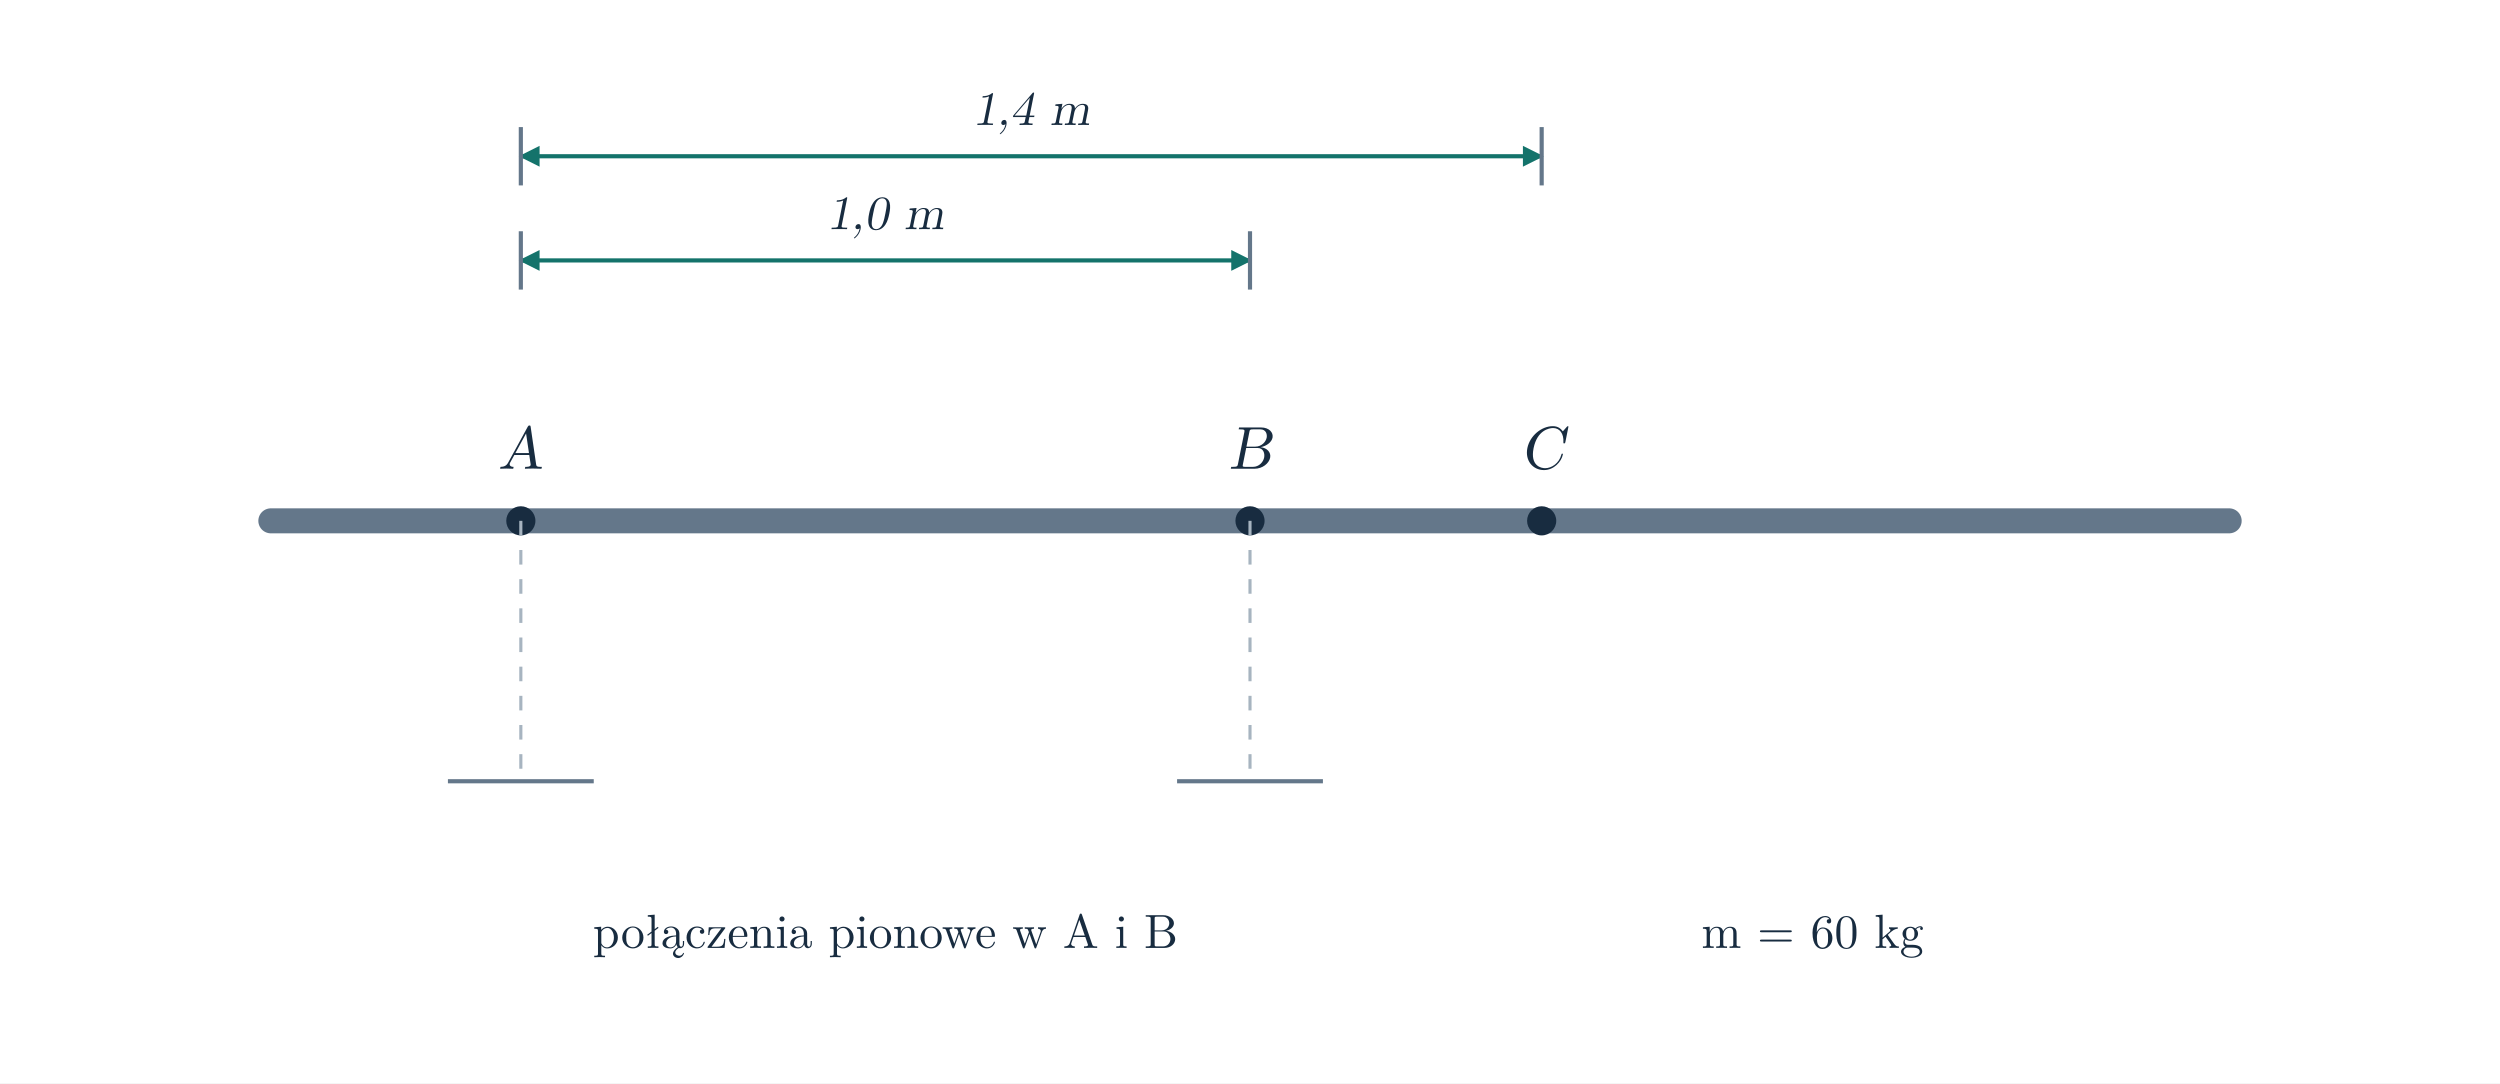
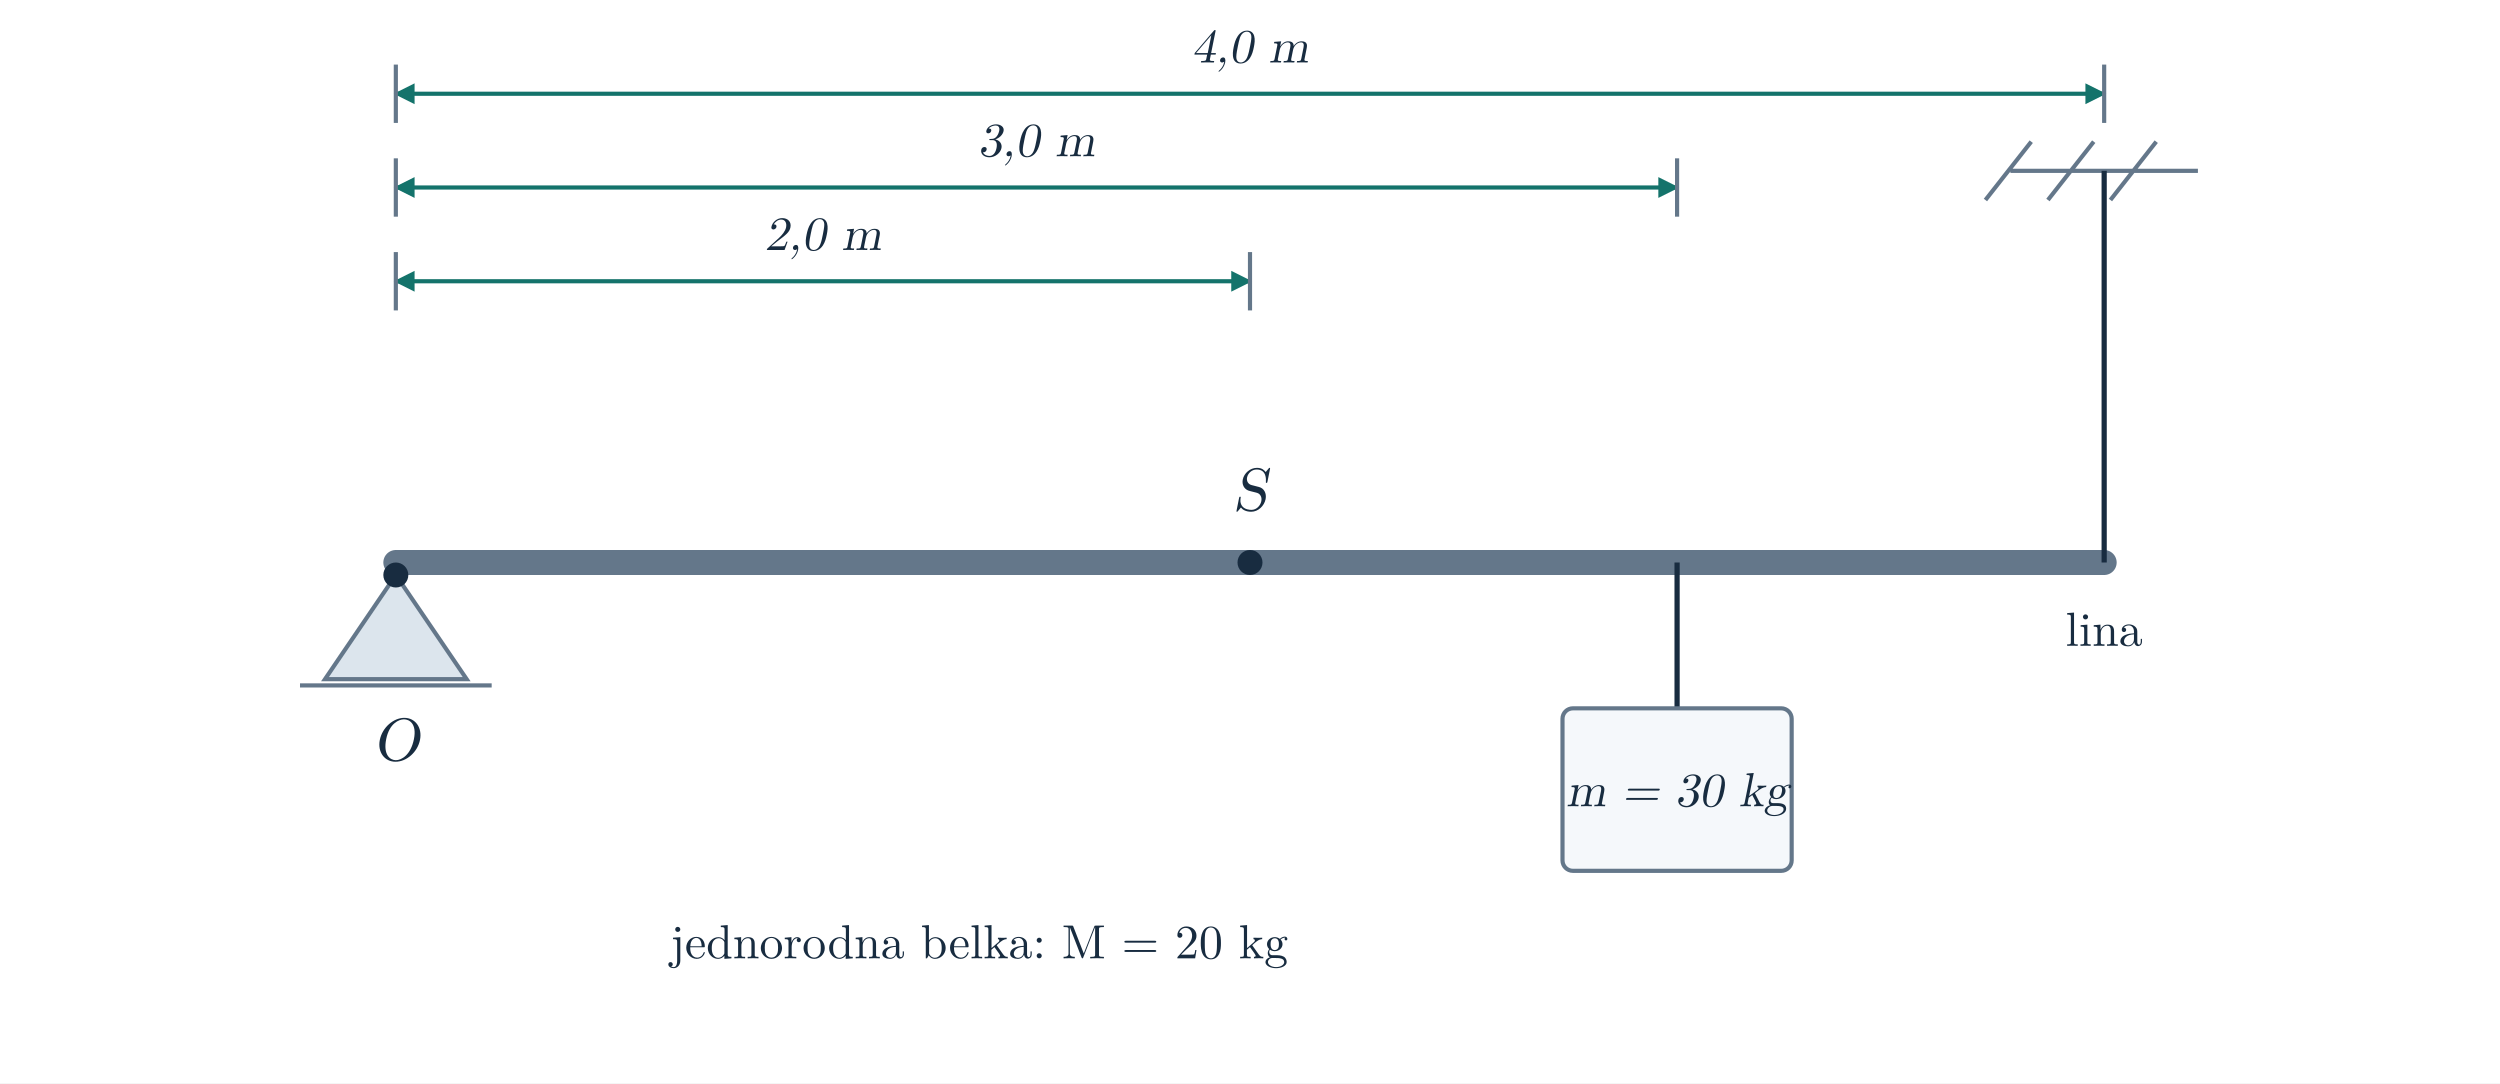
<svg xmlns="http://www.w3.org/2000/svg" width="1200" height="520" viewBox="0 0 1200 520" role="img" aria-labelledby="title desc">
  <defs>
    <marker id="blue" viewBox="0 0 10 10" refX="9" refY="5" markerWidth="10" markerHeight="10" orient="auto-start-reverse" markerUnits="userSpaceOnUse">
      <path d="M0 0L10 5L0 10Z" fill="#1261a0" />
    </marker>
    <marker id="green" viewBox="0 0 10 10" refX="9" refY="5" markerWidth="10" markerHeight="10" orient="auto-start-reverse" markerUnits="userSpaceOnUse">
      <path d="M0 0L10 5L0 10Z" fill="#14736b" />
    </marker>
    <marker id="orange" viewBox="0 0 10 10" refX="9" refY="5" markerWidth="10" markerHeight="10" orient="auto-start-reverse" markerUnits="userSpaceOnUse">
      <path d="M0 0L10 5L0 10Z" fill="#b65512" />
    </marker>
    <style>.txt{font-family:'Latin Modern Roman','Times New Roman',serif;fill:#182c40;font-size:27px}.math{font-family:'Latin Modern Math','Cambria Math','Times New Roman',serif;font-style:italic;fill:#182c40;font-size:29px}.small{font-size:23px}.beam{stroke:#64778a;stroke-width:12;stroke-linecap:round}.thin{stroke:#64778a;stroke-width:2;fill:none}.guide{stroke:#a7b4c0;stroke-width:1.5;stroke-dasharray:7 7;fill:none}.string{stroke:#182c40;stroke-width:2.5;fill:none}.dim{stroke:#14736b;stroke-width:2;fill:none;marker-start:url(#green);marker-end:url(#green)}.vec{stroke:#1261a0;stroke-width:3;fill:none;marker-end:url(#blue)}.force{stroke:#b65512;stroke-width:3;fill:none;marker-end:url(#orange)}.mass{fill:#f5f8fb;stroke:#64778a;stroke-width:2}.pulley{fill:#f5f8fb;stroke:#64778a;stroke-width:2}</style>
  </defs>
  <rect width="1200" height="520" fill="#fff" />
-   <path d="M130 250H1070" class="beam" />
-   <circle cx="250" cy="250" r="7" fill="#182c40" />
-   <circle cx="600" cy="250" r="7" fill="#182c40" />
-   <circle cx="740" cy="250" r="7" fill="#182c40" />
-   <text x="250" y="225" text-anchor="middle" class="math">A</text>
-   <text x="600" y="225" text-anchor="middle" class="math">B</text>
-   <text x="740" y="225" text-anchor="middle" class="math">C</text>
-   <path d="M250 250v125M600 250v125" class="guide" />
-   <path d="M215 375h70M565 375h70" class="thin" />
-   <path d="M250 125H600" class="dim" />
-   <path d="M250 111v28M600 111v28" class="thin" />
-   <text x="425" y="110" text-anchor="middle" class="math small">1,0 m</text>
-   <path d="M250 75H740" class="dim" />
-   <path d="M250 61v28M740 61v28" class="thin" />
-   <text x="495" y="60" text-anchor="middle" class="math small">1,4 m</text>
-   <text x="425" y="455" text-anchor="middle" class="txt small">połączenia pionowe w A i B</text>
-   <text x="870" y="455" text-anchor="middle" class="txt small">m = 60 kg</text>
+   <path d="M190 270H1010" class="beam" />
+   <path d="M190 276l-34 50h68Z" fill="#dce5ed" stroke="#64778a" stroke-width="2" />
+   <path d="M144 329h92" class="thin" />
+   <circle cx="190" cy="276" r="6" fill="#182c40" />
+   <path d="M965 82h90M975 68l-22 28M1005 68l-22 28M1035 68l-22 28" class="thin" />
+   <path d="M1010 82V270" class="string" />
+   <circle cx="600" cy="270" r="6" fill="#182c40" />
+   <text x="600" y="245" text-anchor="middle" class="math">S</text>
+   <path d="M805 270V340" class="string" />
+   <rect x="750" y="340" width="110" height="78" rx="5" class="mass" />
+   <text x="805" y="387" text-anchor="middle" class="math small">m = 30 kg</text>
+   <path d="M190 135H600" class="dim" />
+   <path d="M190 121v28M600 121v28" class="thin" />
+   <text x="395" y="120" text-anchor="middle" class="math small">2,0 m</text>
+   <path d="M190 90H805" class="dim" />
+   <path d="M190 76v28M805 76v28" class="thin" />
+   <text x="497.5" y="75" text-anchor="middle" class="math small">3,0 m</text>
+   <path d="M190 45H1010" class="dim" />
+   <path d="M190 31v28M1010 31v28" class="thin" />
+   <text x="600" y="30" text-anchor="middle" class="math small">4,0 m</text>
+   <text x="190" y="365" text-anchor="middle" class="math">O</text>
+   <text x="470" y="460" text-anchor="middle" class="txt small">jednorodna belka: M = 20 kg</text>
+   <text x="1010" y="310" text-anchor="middle" class="txt small">lina</text>
</svg>
